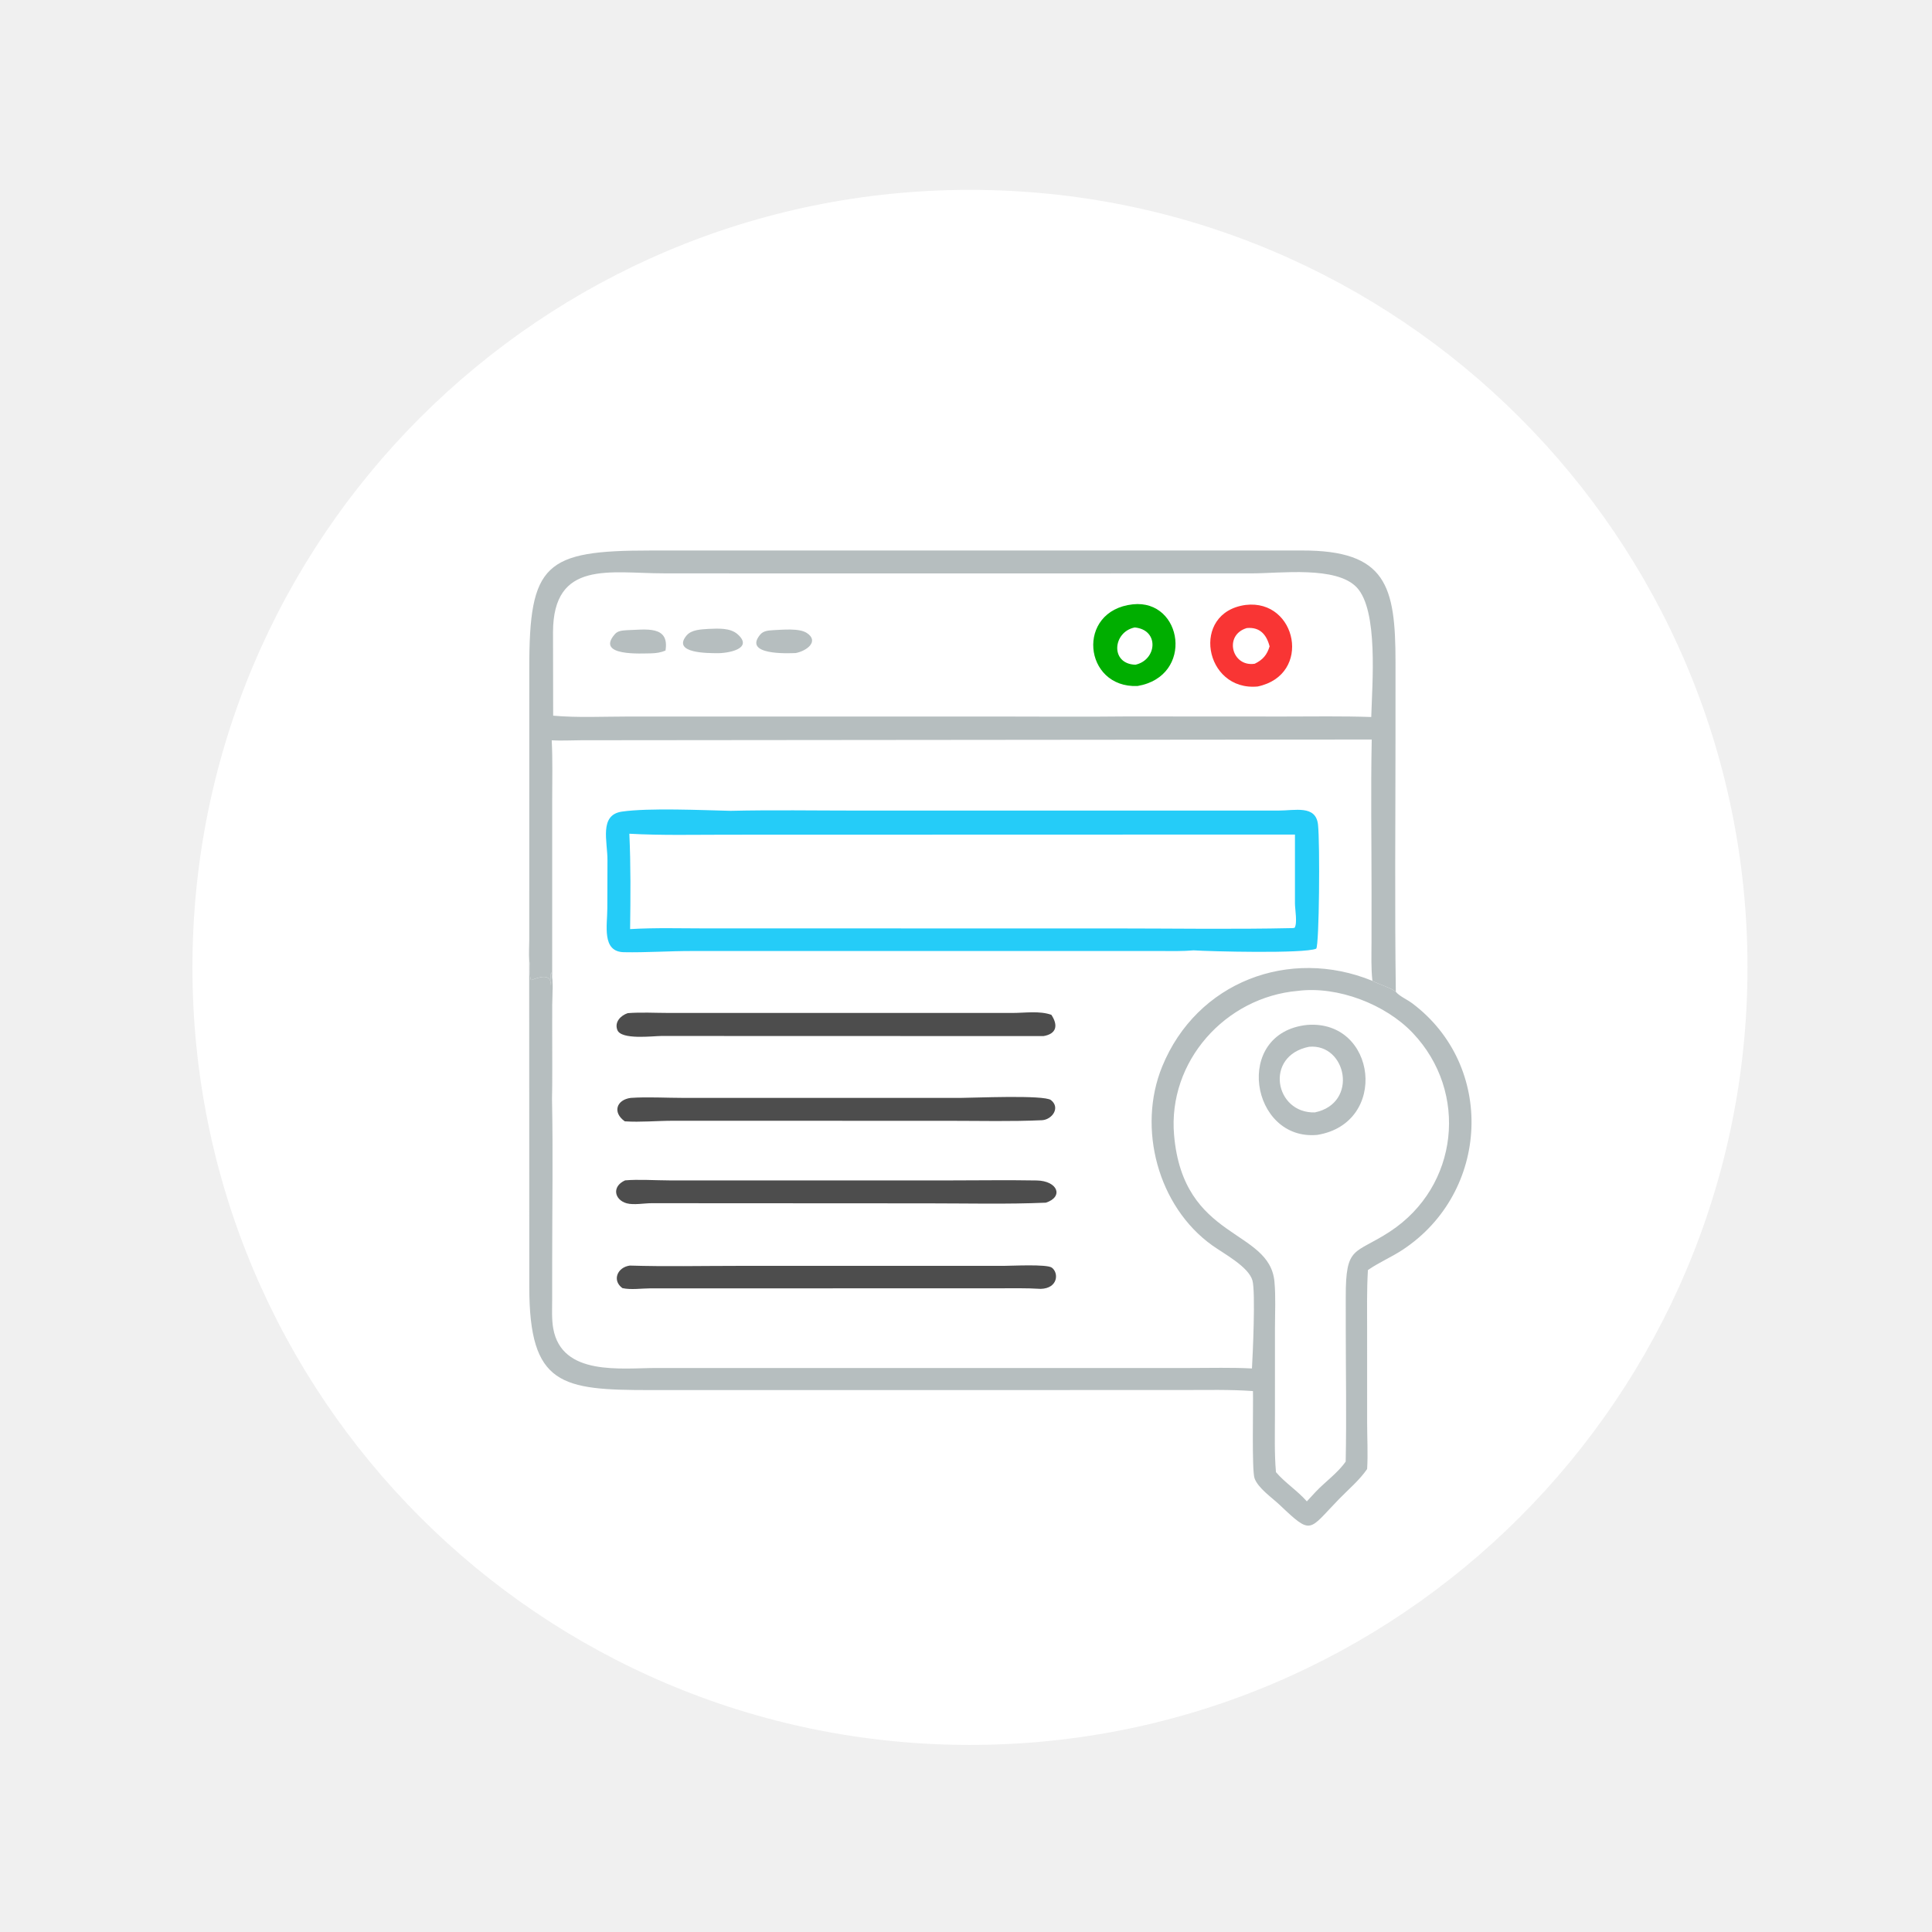
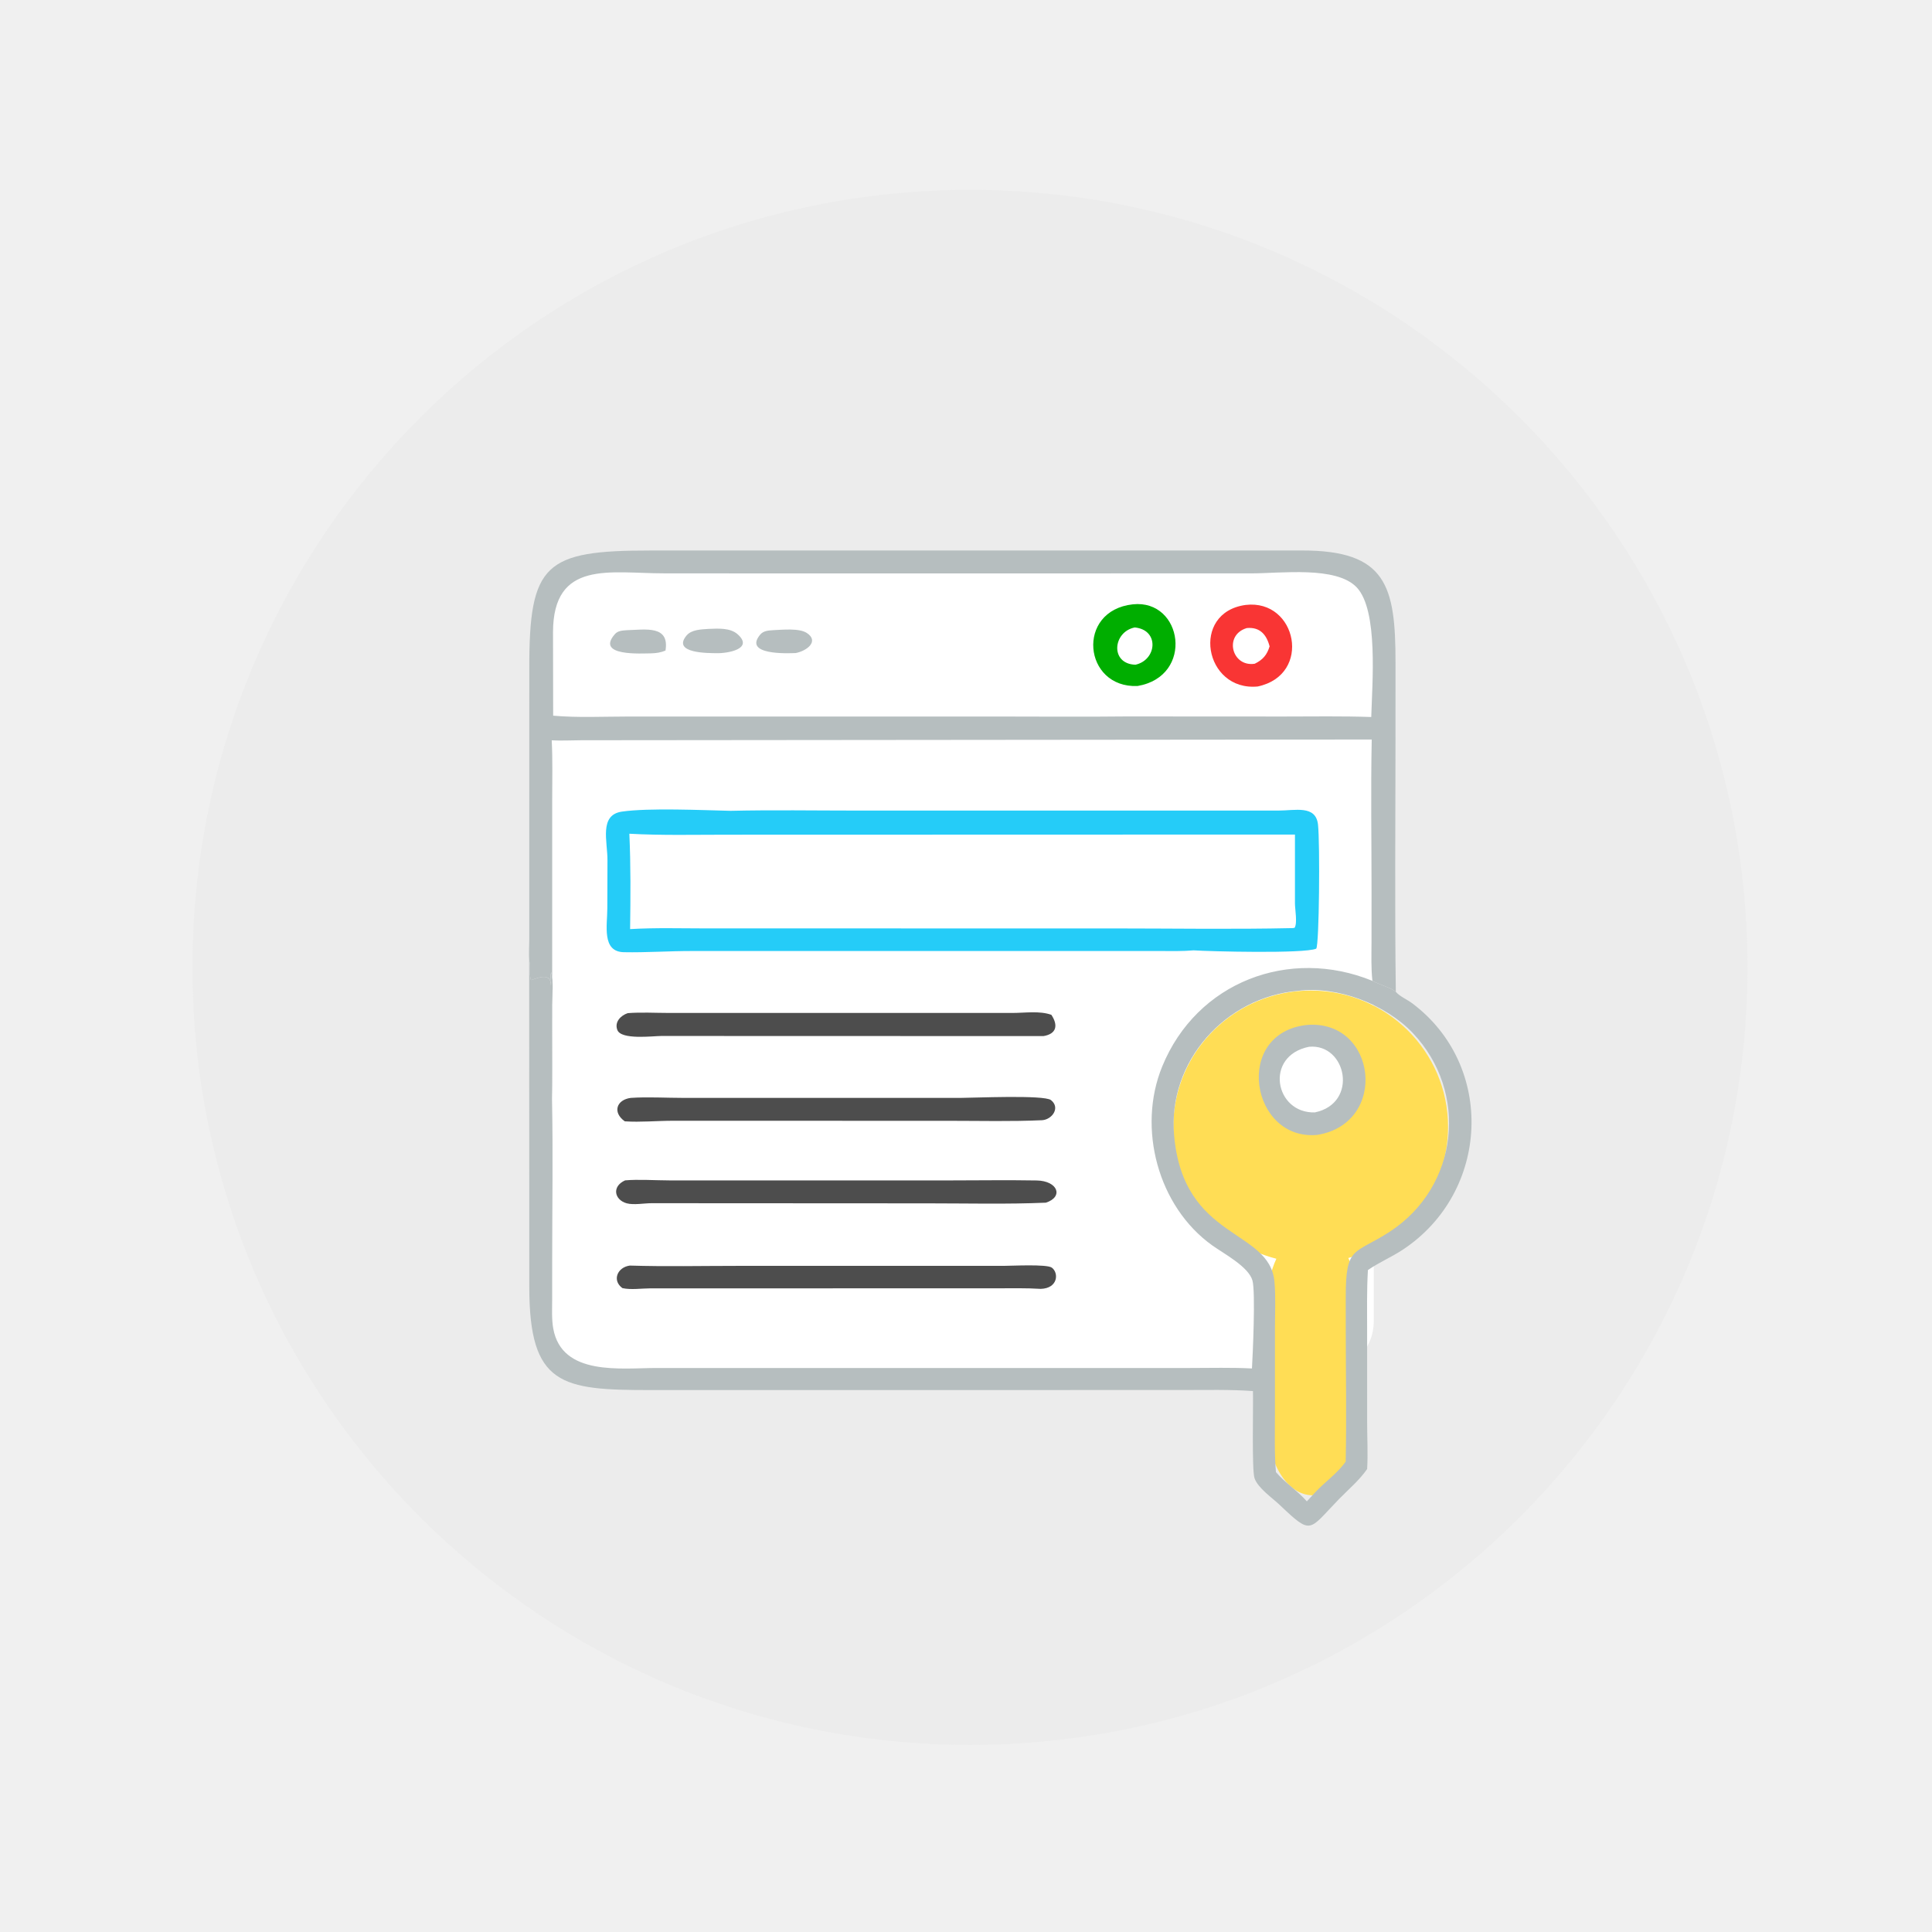
<svg xmlns="http://www.w3.org/2000/svg" width="1024" height="1024" version="1.1" id="svg8">
  <defs id="defs8" />
-   <circle style="display:inline;fill:#ffffff;fill-opacity:1;stroke-width:0;paint-order:stroke fill markers" id="path9" cx="514.102" cy="512.737" r="412.104" />
+   <circle style="display:inline;fill:#ececec;fill-opacity:1;stroke-width:0;paint-order:stroke fill markers" id="path9" cx="514.102" cy="512.737" r="412.104" />
+   <rect style="fill:#ffffff;stroke-width:0;paint-order:stroke fill markers" id="rect2" width="437.781" height="424.451" x="290.34" y="303.198" ry="27.342" />
+   <path id="path14" style="fill:#ffdd55;stroke-width:0;paint-order:stroke fill markers" d="m 694.682,525.002 a 72.823,72.293 0 0 0 -72.822,72.291 72.823,72.293 0 0 0 54.643,69.869 c -2.996,6.387 -4.787,14.306 -4.787,22.938 v 64.174 c 0,21.194 10.679,38.256 23.945,38.256 13.266,0 23.945,-17.062 23.945,-38.256 v -64.174 c 0,-8.804 -1.863,-16.869 -4.969,-23.32 a 72.823,72.293 0 0 0 52.869,-69.486 72.823,72.293 0 0 0 -72.824,-72.291 z M 695.375,554.125 A 19.618,18.695 0 0 1 714.992,572.82 19.618,18.695 0 0 1 695.375,591.516 19.618,18.695 0 0 1 675.756,572.82 19.618,18.695 0 0 1 695.375,554.125 Z" />
  <path fill="#80A169" d="m 280.484,509.079 c 0.913,3.38 -0.098,6.898 0.845,10.14 l 0.379,0.211 c 4.13,-1.547 10.471,-3.853 10.303,2.962 0.348,-2.185 -0.598,-5.21 0.195,-7.071 1.211,5.248 0.478,11.901 0.477,17.32 l -0.016,34.654 c -0.005,5.115 -0.362,10.409 -0.083,15.494 0.554,28.23 0.103,56.549 0.087,84.788 l -0.013,21.446 c -0.002,4.924 -0.301,10.218 0.566,15.076 4.529,25.41 36.023,20.964 54.767,20.965 l 282.856,-0.003 c 10.874,0 21.857,-0.316 32.715,0.252 0.422,-7.008 1.953,-40.591 0.266,-46.616 -2.048,-7.314 -15.231,-14.265 -21.297,-18.602 -28.847,-20.622 -39.864,-62.228 -26.544,-94.819 18.35,-44.897 67.435,-63.392 111.417,-45.402 3.105,1.706 10.182,3.801 12.41,5.813 2.066,2.439 6.034,4.089 8.645,6.047 44.286,33.18 41.121,100.158 -4.927,130.616 -5.836,3.861 -12.377,6.616 -18.125,10.555 l -0.383,0.266 c -0.64,10.784 -0.417,21.623 -0.42,32.422 l 0.005,48.497 c 0.005,8.115 0.485,16.443 -0.002,24.527 -4.07,5.92 -9.838,10.735 -14.827,15.853 -16.375,16.8 -14.221,19.592 -31.517,3.172 -4.007,-3.803 -11.484,-8.894 -13.333,-14.136 -1.504,-4.263 -0.611,-38.615 -0.837,-46.208 -12.187,-0.88 -24.457,-0.553 -36.67,-0.555 l -282.627,0.023 c -47.191,10e-4 -64.236,-2.353 -64.262,-54.596 z m 407.476,16.095 c -38.521,3.322 -69.022,37.423 -65.678,76.375 4.821,56.151 50.642,49.448 53.21,77.817 0.721,7.973 0.276,16.236 0.267,24.242 l -0.014,46.156 c 0.002,10.144 -0.335,20.397 0.537,30.51 4.83,5.654 11.394,9.804 16.376,15.486 1.578,-1.721 3.15,-3.446 4.754,-5.143 4.992,-5.26 11.761,-10.025 15.832,-15.966 0.484,-23.564 0.051,-47.215 0.038,-70.788 l -0.004,-16.287 c -0.073,-27.838 4.623,-22.472 23.49,-34.862 36.374,-23.885 41.794,-73.794 12.052,-105.181 -14.417,-15.217 -39.756,-25.015 -60.861,-22.358 z" id="path1" style="fill:#b6bebf;fill-opacity:1;stroke-width:1.6" />
  <path fill="#80A169" d="m 692.851,543.225 c 36.85,-2.826 43.319,52.105 5.358,58.293 -35.378,3.362 -44.871,-54.189 -5.358,-58.293 z m 0.967,11.587 c -23.909,4.79 -18.114,35.435 3.082,34.784 23.364,-4.852 16.784,-36.644 -3.082,-34.784 z" id="path2" style="fill:#b6bebf;fill-opacity:1;stroke-width:1.6" />
  <path fill="#6BA57D" d="m 280.484,509.079 c -0.246,-3.635 0.016,-7.365 0.036,-11.012 l 0.017,-143.863 c -0.082,-55.56 8.334,-62.426 64.077,-62.423 l 345.349,-0.011 c 44.837,-0.087 49.69,18.673 49.688,59.307 l -0.008,38.837 c -0.012,45.246 -0.437,90.537 0.171,135.775 -2.229,-2.012 -9.305,-4.107 -12.41,-5.813 -0.749,-6.723 -0.487,-13.641 -0.472,-20.398 l 0.016,-27.251 c 0.001,-26.734 -0.444,-53.544 0.097,-80.271 l -419.087,0.393 c -5.14,0.008 -10.418,0.338 -15.537,0.039 0.548,10.538 0.257,21.176 0.257,31.73 l -0.002,120.892 c 10e-4,12.576 0.267,25.212 -0.093,37.781 -0.279,-5.085 0.078,-10.38 0.083,-15.494 l 0.016,-34.654 c 0.001,-5.419 0.734,-12.072 -0.477,-17.32 -0.793,1.861 0.153,4.886 -0.195,7.071 0.167,-6.815 -6.173,-4.509 -10.303,-2.962 l -0.379,-0.211 c -0.943,-3.242 0.068,-6.76 -0.845,-10.14 z m 142.74,-205.143 -71.467,-0.052 c -28.317,0.004 -58.582,-7.318 -58.646,31.221 l 0.08,44.212 c 12.912,1.154 26.214,0.474 39.182,0.467 l 196.383,-0.01 c 22.759,0 45.543,0.216 68.3,-0.047 l 83.313,0.046 c 15.459,-0.001 30.976,-0.281 46.424,0.256 0.486,-17.742 3.825,-56.502 -7.696,-68.693 -10.816,-11.447 -40.371,-7.436 -55.611,-7.438 z" id="path3" style="fill:#b6bebf;fill-opacity:1;stroke-width:1.6" />
  <path fill="#6BA57D" d="m 409.937,333.99 c 4.644,-0.191 13.644,-1.152 17.665,1.481 6.723,4.404 0.072,9.509 -5.831,10.654 -4.492,0.196 -27.854,1.133 -18.892,-9.722 1.792,-2.17 4.476,-2.219 7.058,-2.414 z" id="path4" style="fill:#b6bebf;fill-opacity:1;stroke-width:1.6" />
  <path fill="#6BA57D" d="m 332.361,334.008 c 9.577,-0.248 22.625,-2.789 20.355,10.814 -2.617,1.061 -4.834,1.385 -7.618,1.463 -4.658,0.007 -29.642,1.781 -19.218,-10.164 1.675,-1.919 4.136,-1.926 6.48,-2.113 z" id="path5" style="fill:#b6bebf;fill-opacity:1;stroke-width:1.6" />
  <path fill="#6BA57D" d="m 375.423,333.332 c 5.074,-0.162 11.558,-0.743 15.607,2.905 8.555,7.707 -5.386,10.131 -11.32,9.962 -3.827,-0.058 -23.816,0.231 -15.836,-9.358 2.644,-3.177 7.788,-3.224 11.549,-3.509 z" id="path6" style="fill:#b6bebf;fill-opacity:1;stroke-width:1.6" />
  <path fill="#6BA57D" d="m 660.228,320.631 c 27.185,-3.217 35.43,37.089 6.371,43.225 -28.313,2.696 -35.777,-39.268 -6.371,-43.225 z m 0.614,12.253 c -12.355,3.649 -8,20.768 4.174,18.915 4.311,-2.056 6.531,-4.731 7.9,-9.2 -1.638,-6.329 -5.217,-10.356 -12.074,-9.714 z" id="path7" style="fill:#f93534;fill-opacity:1;stroke-width:1.6" />
  <path fill="#6BA57D" d="m 600.429,320.304 c 26.488,-2.793 32.69,38.168 2.47,43.296 -28.714,1.193 -32.85,-39.967 -2.47,-43.296 z m 0.998,12.259 c -11.641,2.331 -13.183,19.327 0.373,19.757 11.428,-2.526 12.795,-18.503 -0.373,-19.757 z" id="path8" style="fill:#00ae00;fill-opacity:1;stroke-width:1.6" />
  <path fill="#80A169" d="m 333.817,670.779 c 19,0.586 38.134,0.156 57.146,0.155 l 140.999,-0.002 c 4.162,0 22.896,-1.012 25.54,0.952 3.771,2.802 3.278,10.951 -5.85,11.242 -7.936,-0.492 -15.936,-0.295 -23.886,-0.293 l -183.114,0.023 c -4.656,0.013 -10.221,0.879 -14.753,-0.123 -5.624,-4.056 -2.697,-11.07 3.917,-11.954 z" id="path9-9" style="fill:#4d4d4d;fill-opacity:1;stroke-width:1.6" />
  <path fill="#80A169" d="m 334.313,581.905 c 8.908,-0.597 18.849,-10e-4 27.861,0 l 146.526,0.012 c 6.88,0 44.711,-1.726 48.341,1.162 5.082,4.043 0.638,10.242 -4.63,10.65 -16.328,0.755 -32.81,0.323 -49.157,0.324 l -146.702,-0.026 c -8.37,0.003 -17.095,0.861 -25.406,0.302 -6.67,-4.777 -4.369,-11.429 3.167,-12.423 z" id="path10" style="fill:#4d4d4d;fill-opacity:1;stroke-width:1.6" />
  <path fill="#80A169" d="m 331.295,625.623 c 6.815,-0.63 16.329,0.008 23.476,0.015 l 147.631,0.01 c 15.667,0.004 31.377,-0.261 47.038,0.021 11.224,0.201 14.413,8.653 4.912,11.775 -20.671,0.885 -41.519,0.356 -62.212,0.356 l -146.72,-0.08 c -3.907,-0.001 -9.552,1.065 -13.229,0.062 -6.449,-1.759 -8.157,-8.858 -0.897,-12.159 z" id="path11" style="fill:#4d4d4d;fill-opacity:1;stroke-width:1.6" />
  <path fill="#80A169" d="m 332.718,536.984 c 7.079,-0.549 14.477,-0.107 21.59,-0.104 l 182.385,0.004 c 6.573,0 14.25,-1.243 20.549,0.984 3.693,5.57 2.77,10.109 -4.16,11.277 l -202.494,-0.058 c -4.526,0.007 -21.317,2.202 -23.381,-3.17 -1.633,-4.254 1.805,-7.689 5.511,-8.933 z" id="path12" style="fill:#4d4d4d;fill-opacity:1;stroke-width:1.6" />
  <path fill="url(#gradient_0)" d="m 387.212,429.752 c 22.2,-0.515 44.485,-0.131 66.693,-0.133 l 223.577,0.004 c 8.984,0.008 19.928,-3.062 21.088,7.428 1.083,9.791 0.666,64.102 -0.953,65.764 -6.484,2.742 -56.22,1.465 -65.003,0.891 -5.724,0.514 -11.51,0.359 -17.252,0.358 l -248.252,-0.005 c -12.06,-0.039 -24.699,0.867 -36.446,0.628 -11.822,-0.241 -8.766,-14.196 -8.768,-23.352 l 0.075,-25.358 c 0.051,-9.982 -4.548,-24.049 7.66,-25.807 14.324,-2.065 42.581,-0.756 57.579,-0.417 z m -53.644,12.143 c 0.768,16.762 0.632,33.766 0.4,50.548 13.498,-0.802 27.176,-0.364 40.696,-0.368 l 215.448,0.01 c 31.621,0.001 63.347,0.526 94.957,-0.172 l 1.069,-0.141 c 1.615,-2.328 0.219,-9.924 0.214,-12.898 l 0.001,-36.545 -301.293,0.082 c -17.14,-0.002 -34.376,0.433 -51.492,-0.516 z" id="path13" style="fill:#25ccf8;fill-opacity:1;stroke-width:1.6" />
</svg>
